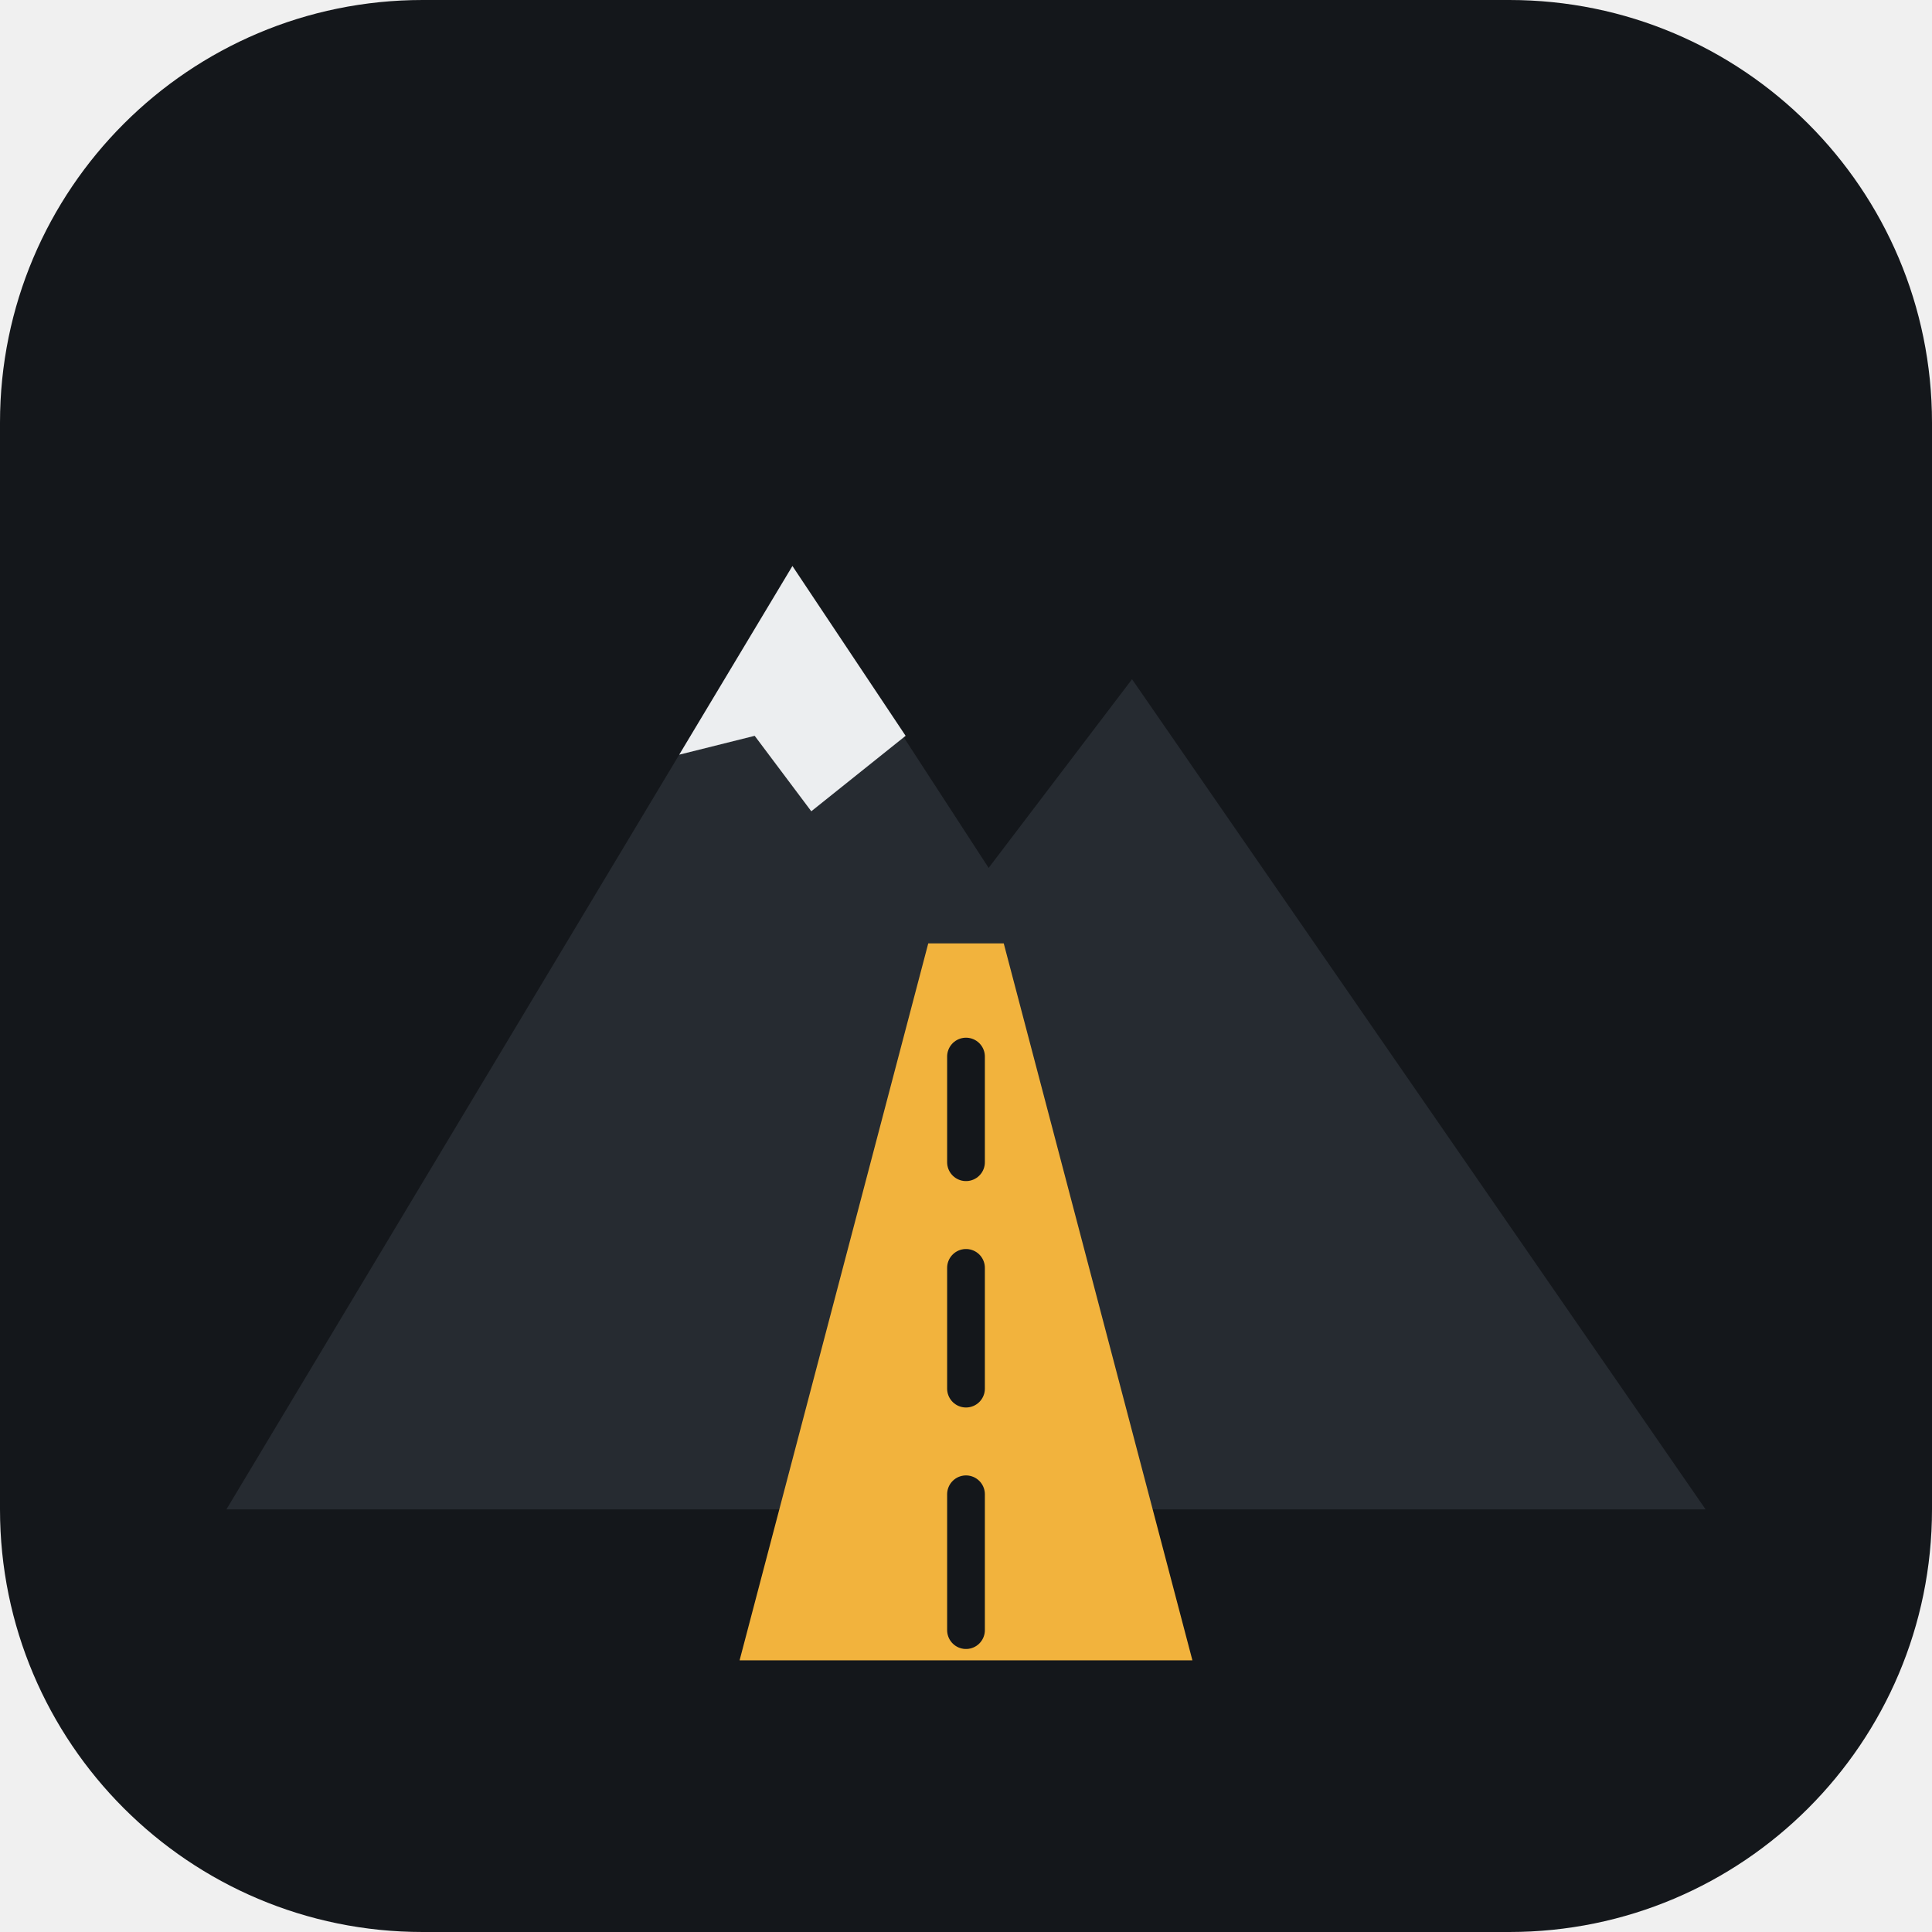
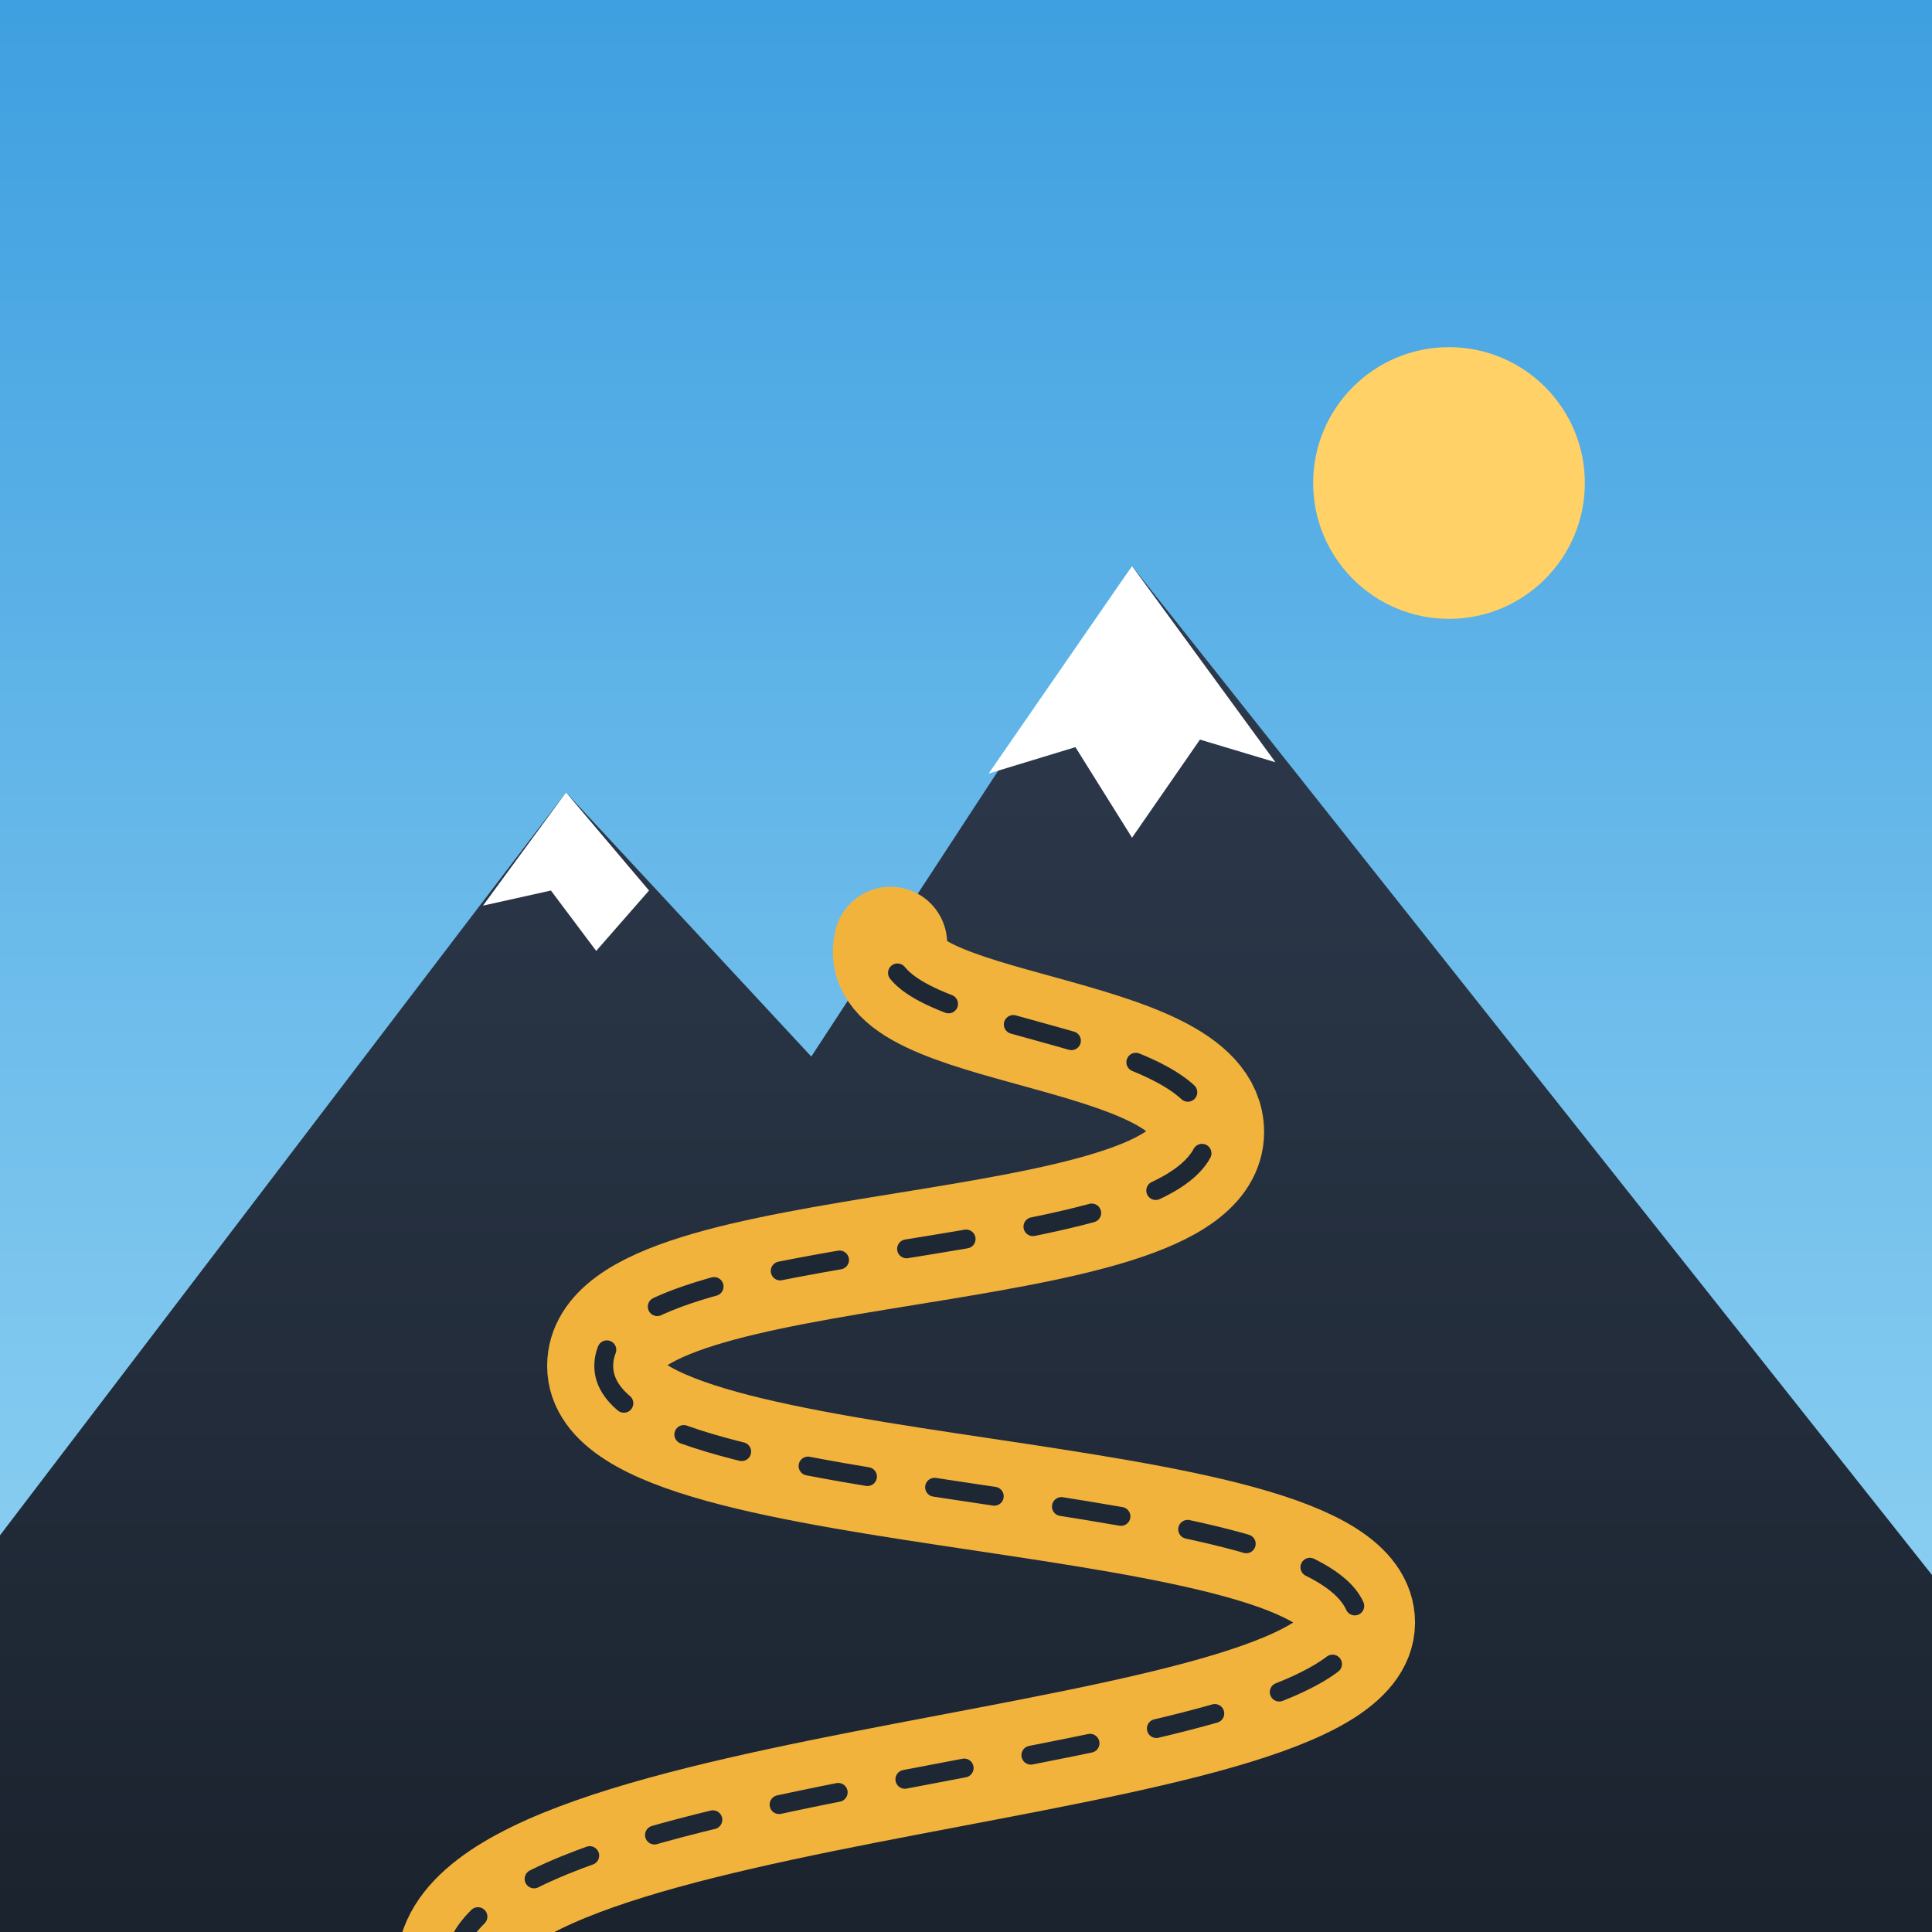
<svg xmlns="http://www.w3.org/2000/svg" viewBox="0 0 512 512">
-   <rect width="512" height="512" rx="112" fill="#14171B" />
-   <path d="M60 400 L210 150 L262 230 L300 180 L452 400 Z" fill="#262B31" />
-   <path d="M210 150 L180 200 L200 195 L215 215 L240 195 Z" fill="#ECEEF0" />
-   <path d="M196 440 L246 250 L266 250 L316 440 Z" fill="#F2B33D" />
-   <path d="M256 280 v28 M256 336 v32 M256 396 v36" stroke="#14171B" stroke-width="10" stroke-linecap="round" />
+   <defs>
+     <linearGradient id="cielo" x1="0" y1="0" x2="0" y2="1">
+       <stop offset="0" stop-color="#3E9FE0" />
+       <stop offset="1" stop-color="#9AD8F5" />
+     </linearGradient>
+     <linearGradient id="monte" x1="0" y1="0" x2="0" y2="1">
+       <stop offset="0" stop-color="#2E3B4E" />
+       <stop offset="1" stop-color="#1A222D" />
+     </linearGradient>
+   </defs>
+   <rect width="512" height="512" fill="url(#cielo)" />
+   <circle cx="384" cy="128" r="36" fill="#FFD166" />
+   <path d="M-10 420 L150 210 L215 280 L300 150 L522 430 L522 522 L-10 522Z" fill="url(#monte)" />
+   <path d="M300 150 L262 205 L285 198 L300 222 L318 196 L338 202Z" fill="#FFFFFF" />
+   <path d="M150 210 L128 240 L146 236 L158 252 L172 236Z" fill="#FFFFFF" />
+   <path d="M120 522 C 120 470, 360 470, 360 430 C 360 392, 160 400, 160 362 C 160 326, 320 336, 320 300 C 320 272, 230 274, 236 250" fill="none" stroke="#F2B33D" stroke-width="30" stroke-linecap="round" />
+   <path d="M120 522 C 120 470, 360 470, 360 430 C 360 392, 160 400, 160 362 C 160 326, 320 336, 320 300 C 320 272, 230 274, 236 250" fill="none" stroke="#1E2734" stroke-width="5" stroke-dasharray="16 18" stroke-linecap="round" />
</svg>
